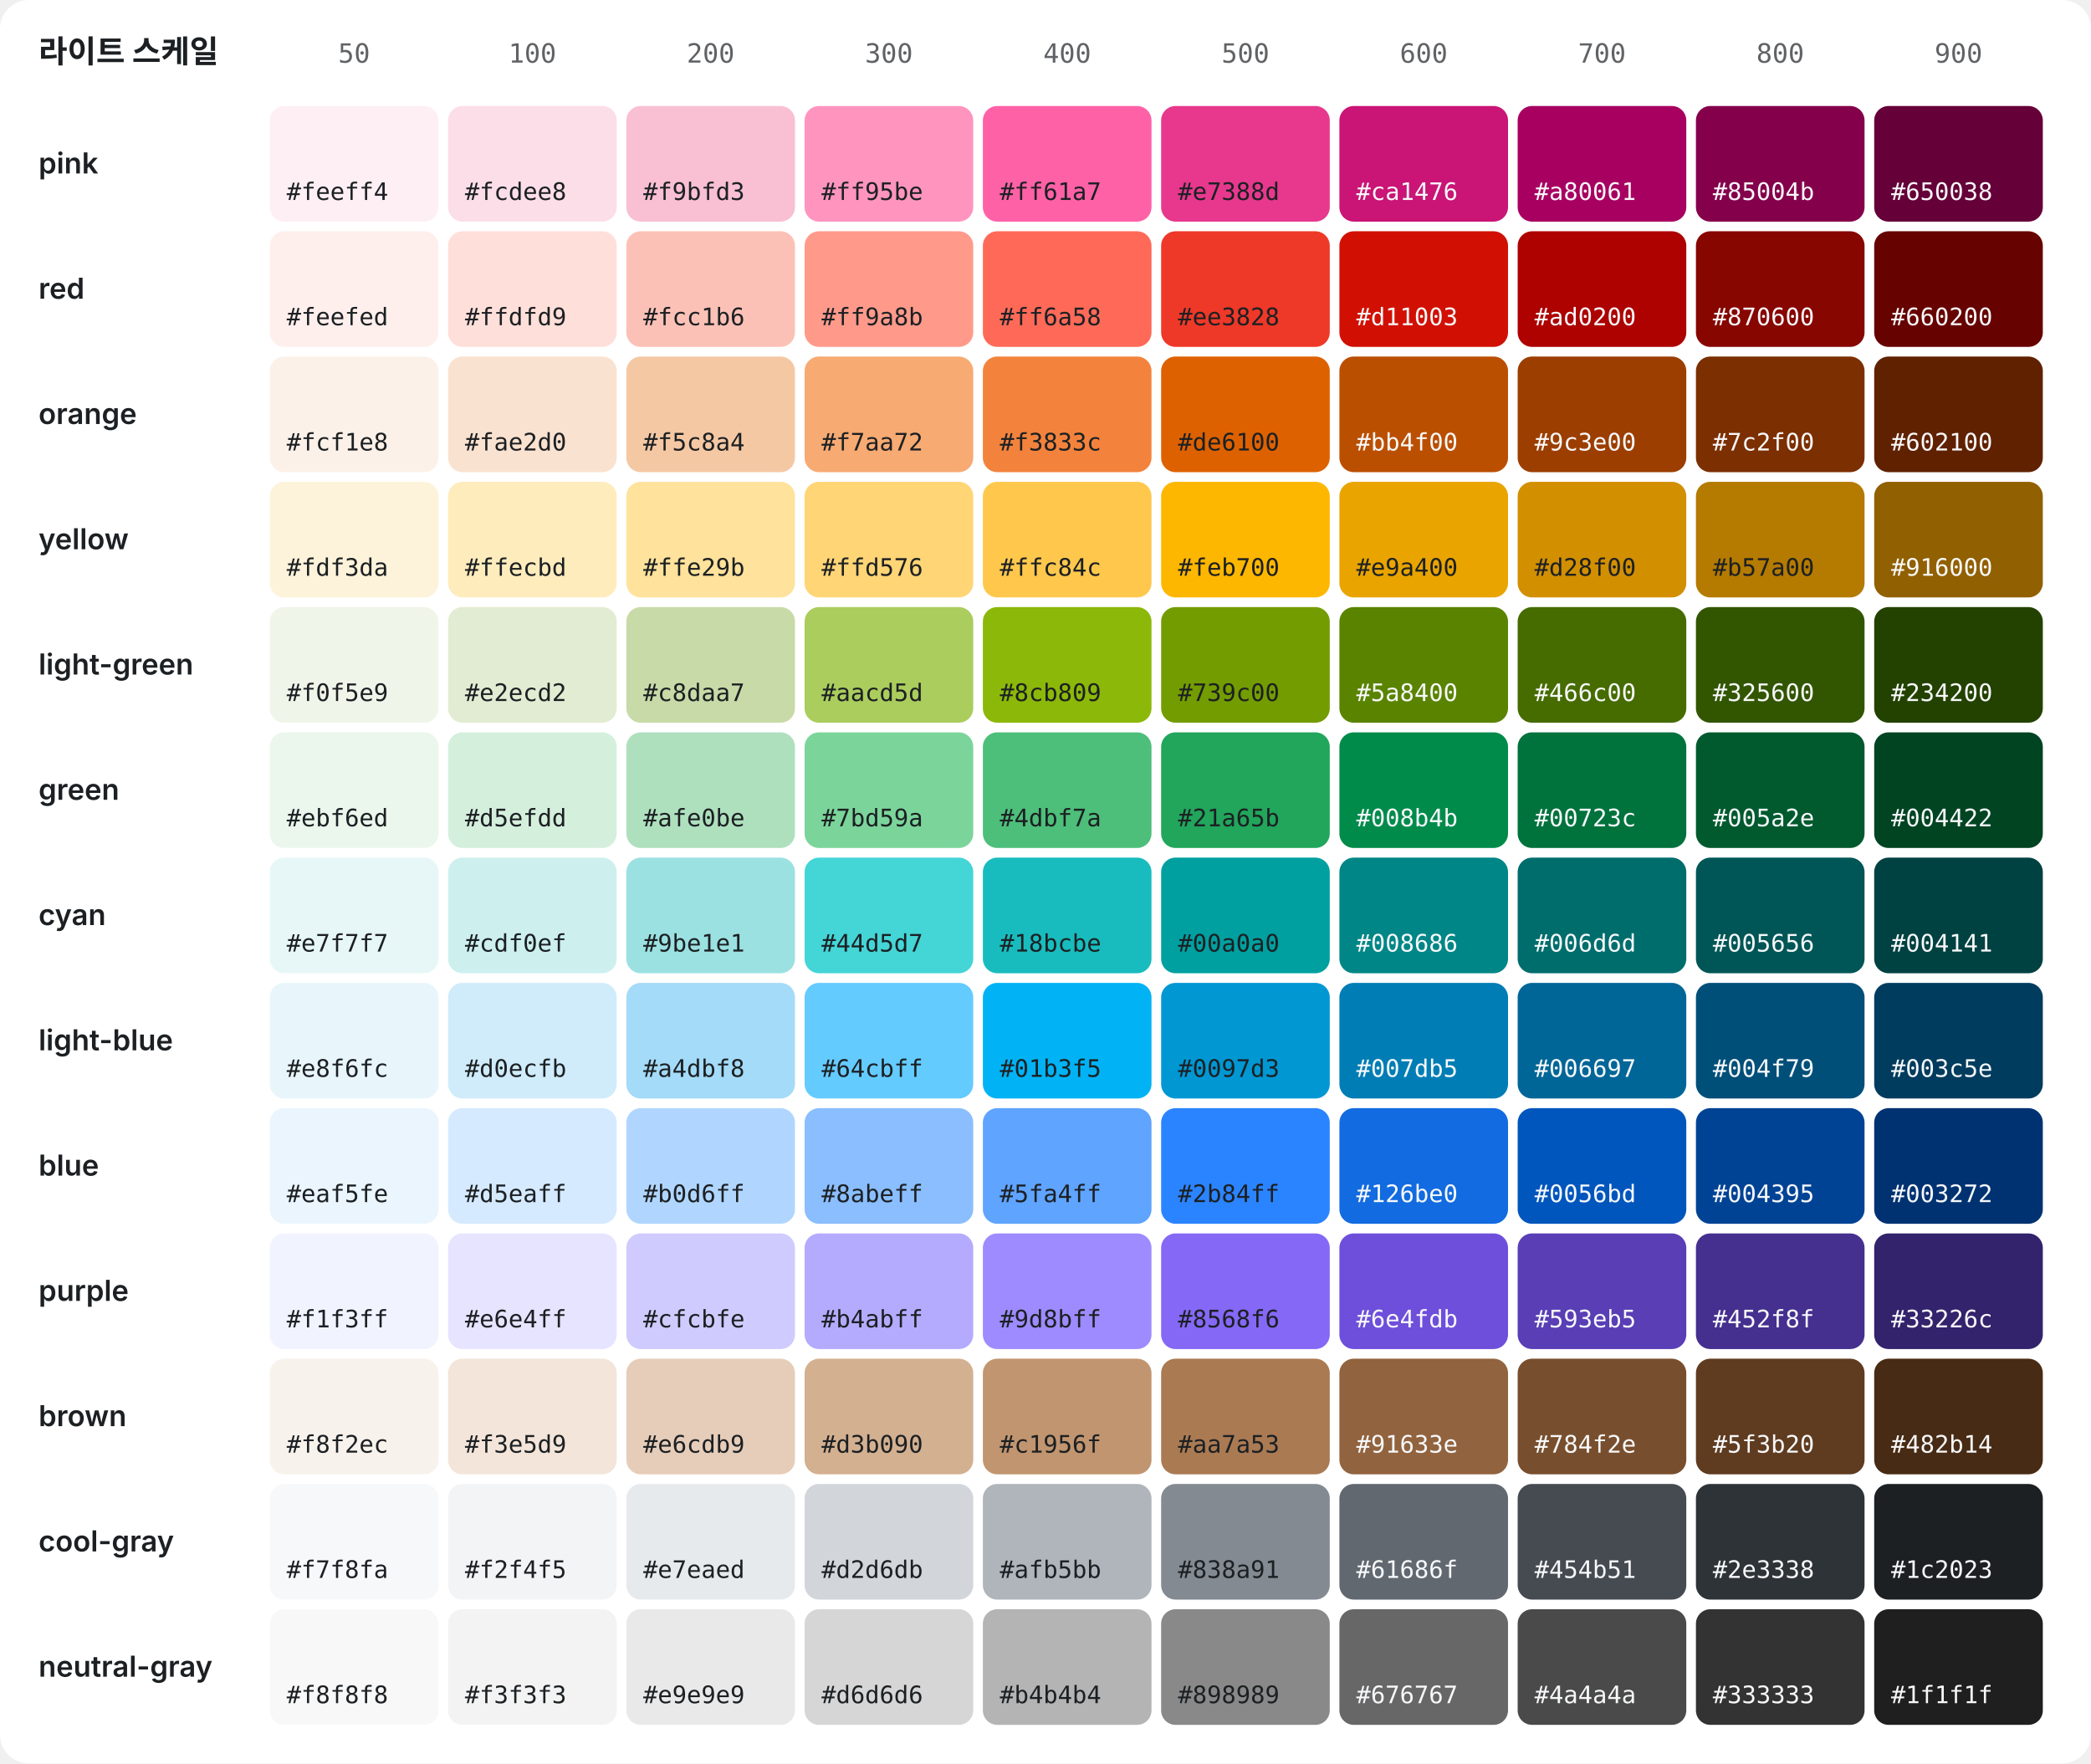
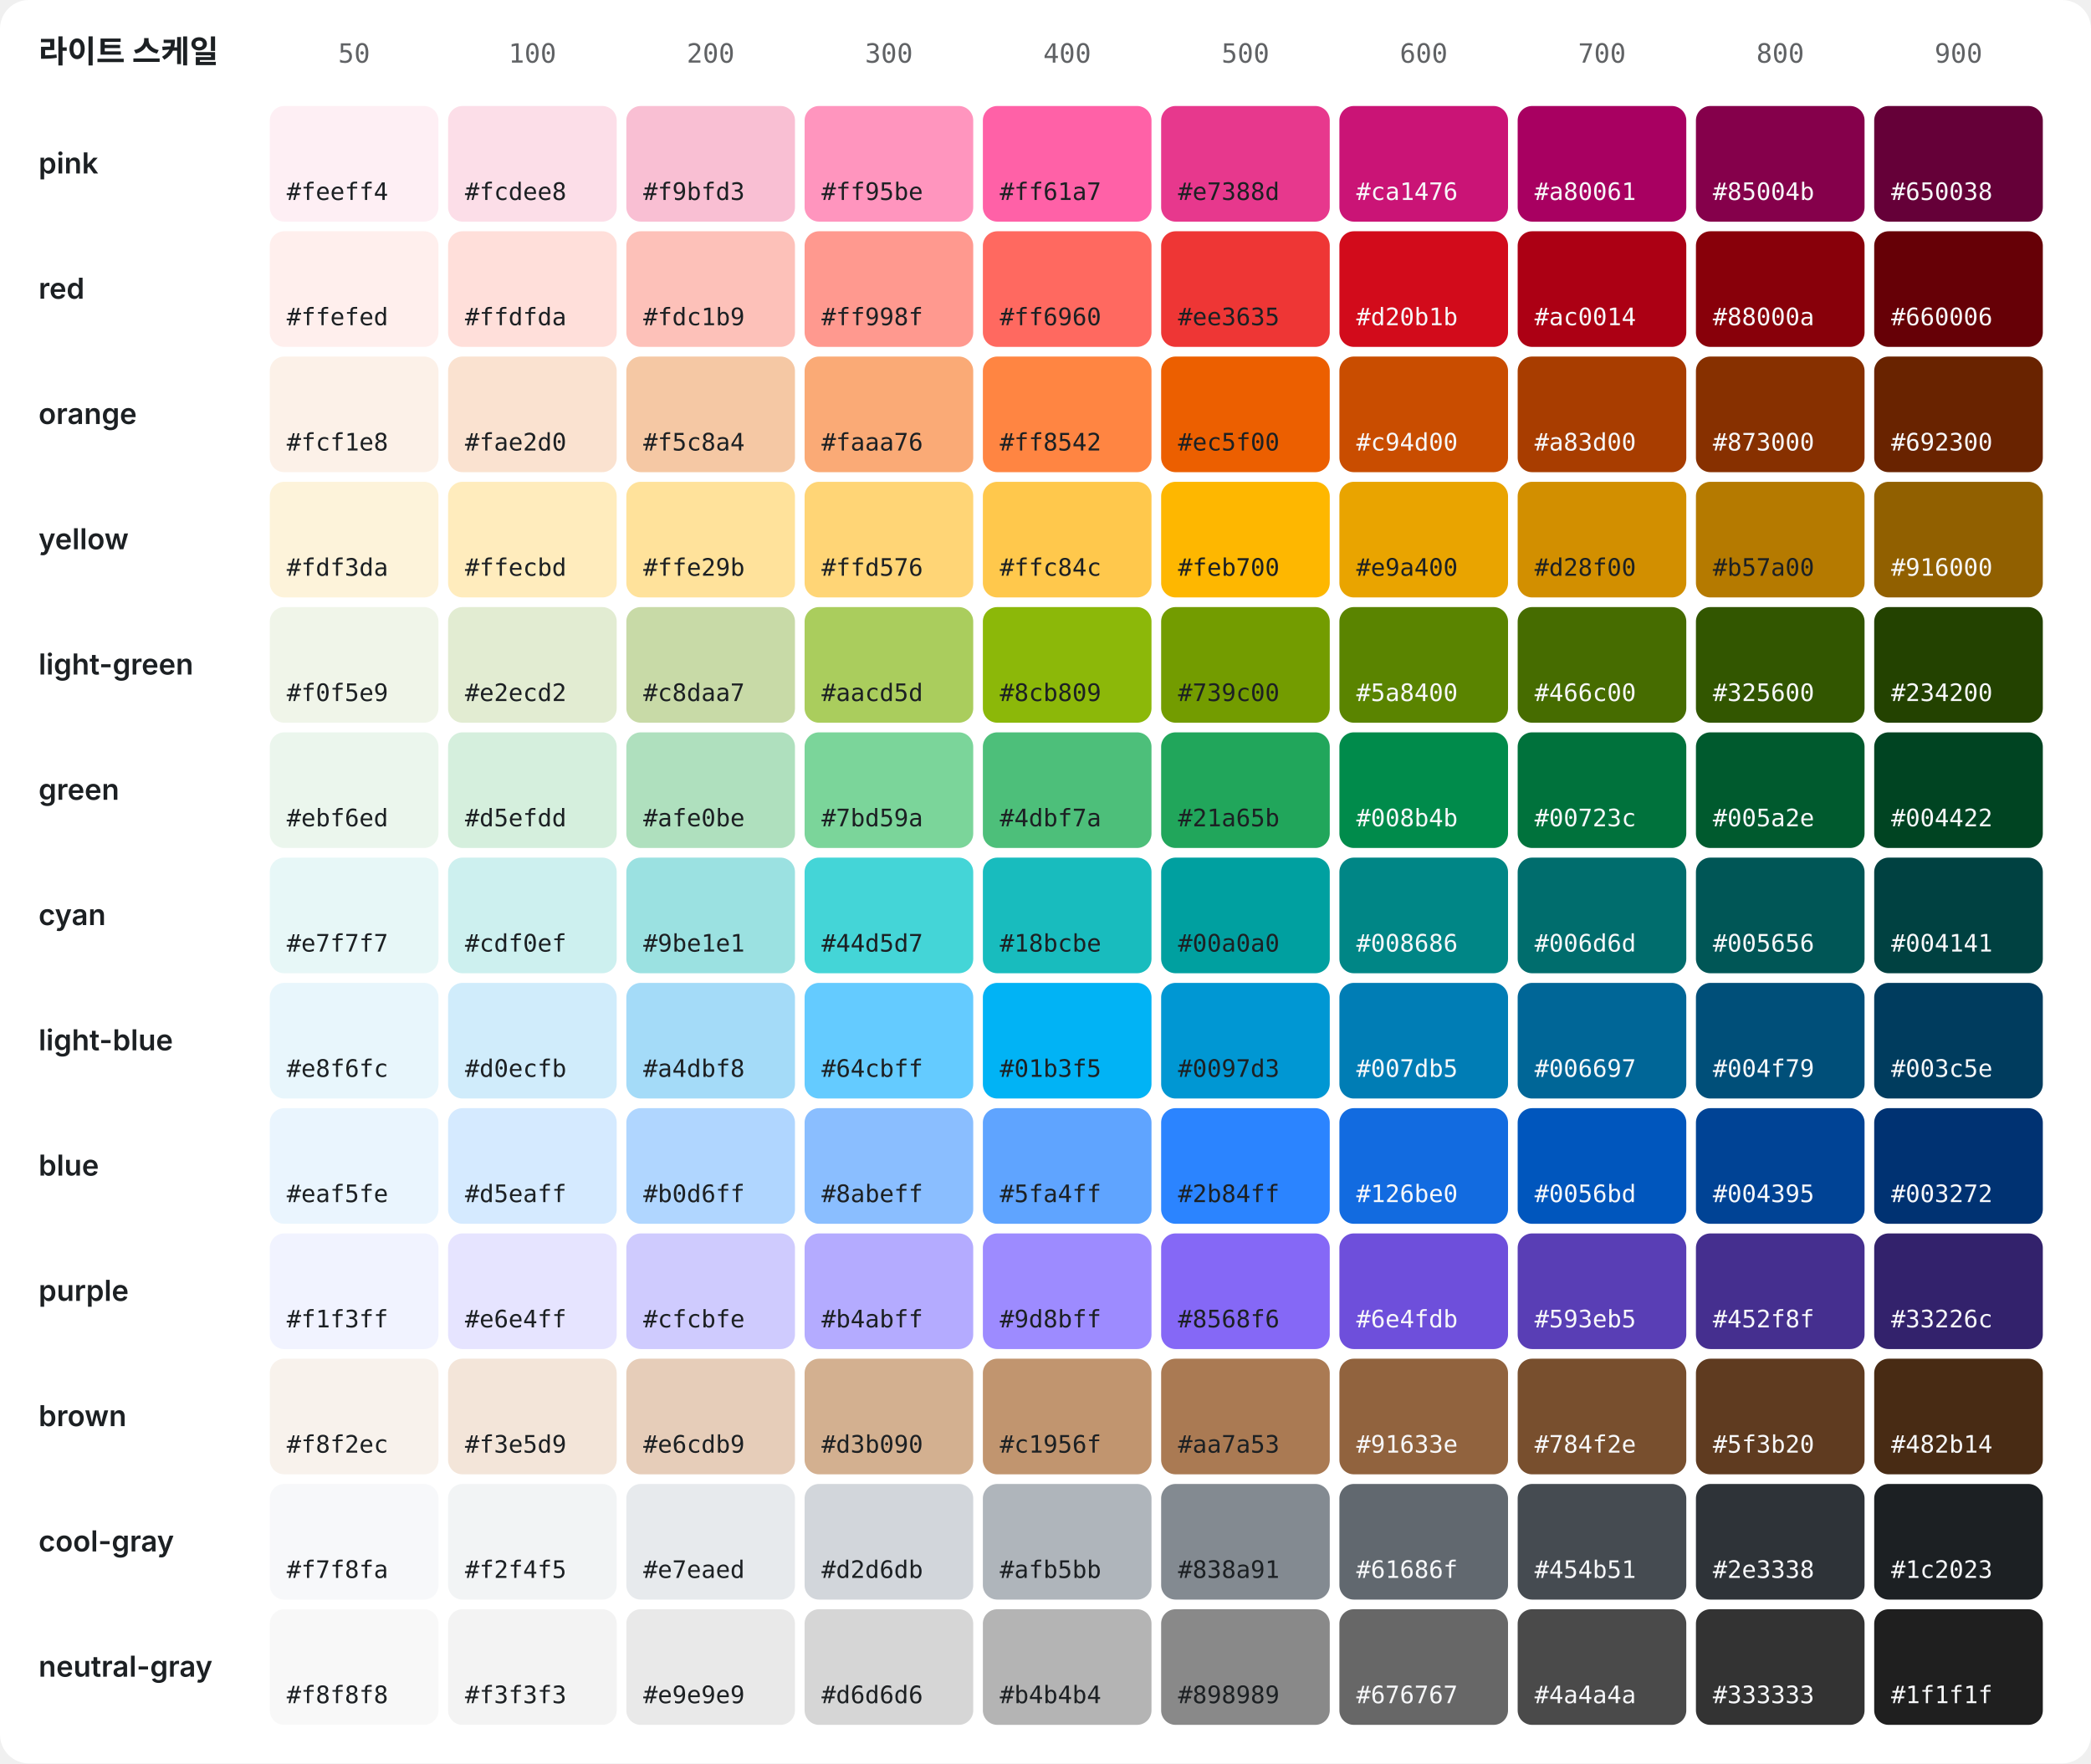
<svg xmlns="http://www.w3.org/2000/svg" width="868" height="732" viewBox="0 0 868 732">
  <rect width="868" height="732" rx="12" fill="#ffffff" />
  <text x="16" y="26" font-family="ui-sans-serif, system-ui, -apple-system, 'Apple SD Gothic Neo', sans-serif" font-size="13" font-weight="700" fill="#1c2023">라이트 스케일</text>
  <text x="147" y="26" text-anchor="middle" font-family="ui-monospace, SFMono-Regular, Menlo, monospace" font-size="11" fill="#1c2023" opacity="0.7">50</text>
  <text x="221" y="26" text-anchor="middle" font-family="ui-monospace, SFMono-Regular, Menlo, monospace" font-size="11" fill="#1c2023" opacity="0.7">100</text>
  <text x="295" y="26" text-anchor="middle" font-family="ui-monospace, SFMono-Regular, Menlo, monospace" font-size="11" fill="#1c2023" opacity="0.7">200</text>
  <text x="369" y="26" text-anchor="middle" font-family="ui-monospace, SFMono-Regular, Menlo, monospace" font-size="11" fill="#1c2023" opacity="0.7">300</text>
  <text x="443" y="26" text-anchor="middle" font-family="ui-monospace, SFMono-Regular, Menlo, monospace" font-size="11" fill="#1c2023" opacity="0.7">400</text>
  <text x="517" y="26" text-anchor="middle" font-family="ui-monospace, SFMono-Regular, Menlo, monospace" font-size="11" fill="#1c2023" opacity="0.7">500</text>
  <text x="591" y="26" text-anchor="middle" font-family="ui-monospace, SFMono-Regular, Menlo, monospace" font-size="11" fill="#1c2023" opacity="0.7">600</text>
  <text x="665" y="26" text-anchor="middle" font-family="ui-monospace, SFMono-Regular, Menlo, monospace" font-size="11" fill="#1c2023" opacity="0.7">700</text>
  <text x="739" y="26" text-anchor="middle" font-family="ui-monospace, SFMono-Regular, Menlo, monospace" font-size="11" fill="#1c2023" opacity="0.7">800</text>
  <text x="813" y="26" text-anchor="middle" font-family="ui-monospace, SFMono-Regular, Menlo, monospace" font-size="11" fill="#1c2023" opacity="0.7">900</text>
  <text x="16" y="72" font-family="ui-sans-serif, system-ui, -apple-system, 'Apple SD Gothic Neo', sans-serif" font-size="12" font-weight="600" fill="#1c2023">pink</text>
  <rect x="112" y="44" width="70" height="48" rx="6" fill="#feeff4" />
  <text x="119" y="83" font-family="ui-monospace, SFMono-Regular, Menlo, monospace" font-size="10" fill="#1c2023">#feeff4</text>
  <rect x="186" y="44" width="70" height="48" rx="6" fill="#fcdee8" />
  <text x="193" y="83" font-family="ui-monospace, SFMono-Regular, Menlo, monospace" font-size="10" fill="#1c2023">#fcdee8</text>
  <rect x="260" y="44" width="70" height="48" rx="6" fill="#f9bfd3" />
  <text x="267" y="83" font-family="ui-monospace, SFMono-Regular, Menlo, monospace" font-size="10" fill="#1c2023">#f9bfd3</text>
  <rect x="334" y="44" width="70" height="48" rx="6" fill="#ff95be" />
  <text x="341" y="83" font-family="ui-monospace, SFMono-Regular, Menlo, monospace" font-size="10" fill="#1c2023">#ff95be</text>
  <rect x="408" y="44" width="70" height="48" rx="6" fill="#ff61a7" />
  <text x="415" y="83" font-family="ui-monospace, SFMono-Regular, Menlo, monospace" font-size="10" fill="#1c2023">#ff61a7</text>
  <rect x="482" y="44" width="70" height="48" rx="6" fill="#e7388d" />
  <text x="489" y="83" font-family="ui-monospace, SFMono-Regular, Menlo, monospace" font-size="10" fill="#1c2023">#e7388d</text>
  <rect x="556" y="44" width="70" height="48" rx="6" fill="#ca1476" />
  <text x="563" y="83" font-family="ui-monospace, SFMono-Regular, Menlo, monospace" font-size="10" fill="#f7f8fa">#ca1476</text>
  <rect x="630" y="44" width="70" height="48" rx="6" fill="#a80061" />
  <text x="637" y="83" font-family="ui-monospace, SFMono-Regular, Menlo, monospace" font-size="10" fill="#f7f8fa">#a80061</text>
  <rect x="704" y="44" width="70" height="48" rx="6" fill="#85004b" />
  <text x="711" y="83" font-family="ui-monospace, SFMono-Regular, Menlo, monospace" font-size="10" fill="#f7f8fa">#85004b</text>
  <rect x="778" y="44" width="70" height="48" rx="6" fill="#650038" />
  <text x="785" y="83" font-family="ui-monospace, SFMono-Regular, Menlo, monospace" font-size="10" fill="#f7f8fa">#650038</text>
  <text x="16" y="124" font-family="ui-sans-serif, system-ui, -apple-system, 'Apple SD Gothic Neo', sans-serif" font-size="12" font-weight="600" fill="#1c2023">red</text>
-   <rect x="112" y="96" width="70" height="48" rx="6" fill="#feefed" />
-   <text x="119" y="135" font-family="ui-monospace, SFMono-Regular, Menlo, monospace" font-size="10" fill="#1c2023">#feefed</text>
-   <rect x="186" y="96" width="70" height="48" rx="6" fill="#ffdfd9" />
-   <text x="193" y="135" font-family="ui-monospace, SFMono-Regular, Menlo, monospace" font-size="10" fill="#1c2023">#ffdfd9</text>
-   <rect x="260" y="96" width="70" height="48" rx="6" fill="#fcc1b6" />
-   <text x="267" y="135" font-family="ui-monospace, SFMono-Regular, Menlo, monospace" font-size="10" fill="#1c2023">#fcc1b6</text>
-   <rect x="334" y="96" width="70" height="48" rx="6" fill="#ff9a8b" />
-   <text x="341" y="135" font-family="ui-monospace, SFMono-Regular, Menlo, monospace" font-size="10" fill="#1c2023">#ff9a8b</text>
-   <rect x="408" y="96" width="70" height="48" rx="6" fill="#ff6a58" />
-   <text x="415" y="135" font-family="ui-monospace, SFMono-Regular, Menlo, monospace" font-size="10" fill="#1c2023">#ff6a58</text>
-   <rect x="482" y="96" width="70" height="48" rx="6" fill="#ee3828" />
-   <text x="489" y="135" font-family="ui-monospace, SFMono-Regular, Menlo, monospace" font-size="10" fill="#1c2023">#ee3828</text>
-   <rect x="556" y="96" width="70" height="48" rx="6" fill="#d11003" />
-   <text x="563" y="135" font-family="ui-monospace, SFMono-Regular, Menlo, monospace" font-size="10" fill="#f7f8fa">#d11003</text>
-   <rect x="630" y="96" width="70" height="48" rx="6" fill="#ad0200" />
-   <text x="637" y="135" font-family="ui-monospace, SFMono-Regular, Menlo, monospace" font-size="10" fill="#f7f8fa">#ad0200</text>
-   <rect x="704" y="96" width="70" height="48" rx="6" fill="#870600" />
-   <text x="711" y="135" font-family="ui-monospace, SFMono-Regular, Menlo, monospace" font-size="10" fill="#f7f8fa">#870600</text>
-   <rect x="778" y="96" width="70" height="48" rx="6" fill="#660200" />
-   <text x="785" y="135" font-family="ui-monospace, SFMono-Regular, Menlo, monospace" font-size="10" fill="#f7f8fa">#660200</text>
+   <rect x="112" y="96" width="70" height="48" rx="6" fill="#ffefed" />
+   <text x="119" y="135" font-family="ui-monospace, SFMono-Regular, Menlo, monospace" font-size="10" fill="#1c2023">#ffefed</text>
+   <rect x="186" y="96" width="70" height="48" rx="6" fill="#ffdfda" />
+   <text x="193" y="135" font-family="ui-monospace, SFMono-Regular, Menlo, monospace" font-size="10" fill="#1c2023">#ffdfda</text>
+   <rect x="260" y="96" width="70" height="48" rx="6" fill="#fdc1b9" />
+   <text x="267" y="135" font-family="ui-monospace, SFMono-Regular, Menlo, monospace" font-size="10" fill="#1c2023">#fdc1b9</text>
+   <rect x="334" y="96" width="70" height="48" rx="6" fill="#ff998f" />
+   <text x="341" y="135" font-family="ui-monospace, SFMono-Regular, Menlo, monospace" font-size="10" fill="#1c2023">#ff998f</text>
+   <rect x="408" y="96" width="70" height="48" rx="6" fill="#ff6960" />
+   <text x="415" y="135" font-family="ui-monospace, SFMono-Regular, Menlo, monospace" font-size="10" fill="#1c2023">#ff6960</text>
+   <rect x="482" y="96" width="70" height="48" rx="6" fill="#ee3635" />
+   <text x="489" y="135" font-family="ui-monospace, SFMono-Regular, Menlo, monospace" font-size="10" fill="#1c2023">#ee3635</text>
+   <rect x="556" y="96" width="70" height="48" rx="6" fill="#d20b1b" />
+   <text x="563" y="135" font-family="ui-monospace, SFMono-Regular, Menlo, monospace" font-size="10" fill="#f7f8fa">#d20b1b</text>
+   <rect x="630" y="96" width="70" height="48" rx="6" fill="#ac0014" />
+   <text x="637" y="135" font-family="ui-monospace, SFMono-Regular, Menlo, monospace" font-size="10" fill="#f7f8fa">#ac0014</text>
+   <rect x="704" y="96" width="70" height="48" rx="6" fill="#88000a" />
+   <text x="711" y="135" font-family="ui-monospace, SFMono-Regular, Menlo, monospace" font-size="10" fill="#f7f8fa">#88000a</text>
+   <rect x="778" y="96" width="70" height="48" rx="6" fill="#660006" />
+   <text x="785" y="135" font-family="ui-monospace, SFMono-Regular, Menlo, monospace" font-size="10" fill="#f7f8fa">#660006</text>
  <text x="16" y="176" font-family="ui-sans-serif, system-ui, -apple-system, 'Apple SD Gothic Neo', sans-serif" font-size="12" font-weight="600" fill="#1c2023">orange</text>
  <rect x="112" y="148" width="70" height="48" rx="6" fill="#fcf1e8" />
  <text x="119" y="187" font-family="ui-monospace, SFMono-Regular, Menlo, monospace" font-size="10" fill="#1c2023">#fcf1e8</text>
  <rect x="186" y="148" width="70" height="48" rx="6" fill="#fae2d0" />
  <text x="193" y="187" font-family="ui-monospace, SFMono-Regular, Menlo, monospace" font-size="10" fill="#1c2023">#fae2d0</text>
  <rect x="260" y="148" width="70" height="48" rx="6" fill="#f5c8a4" />
  <text x="267" y="187" font-family="ui-monospace, SFMono-Regular, Menlo, monospace" font-size="10" fill="#1c2023">#f5c8a4</text>
-   <rect x="334" y="148" width="70" height="48" rx="6" fill="#f7aa72" />
-   <text x="341" y="187" font-family="ui-monospace, SFMono-Regular, Menlo, monospace" font-size="10" fill="#1c2023">#f7aa72</text>
-   <rect x="408" y="148" width="70" height="48" rx="6" fill="#f3833c" />
-   <text x="415" y="187" font-family="ui-monospace, SFMono-Regular, Menlo, monospace" font-size="10" fill="#1c2023">#f3833c</text>
-   <rect x="482" y="148" width="70" height="48" rx="6" fill="#de6100" />
-   <text x="489" y="187" font-family="ui-monospace, SFMono-Regular, Menlo, monospace" font-size="10" fill="#1c2023">#de6100</text>
-   <rect x="556" y="148" width="70" height="48" rx="6" fill="#bb4f00" />
-   <text x="563" y="187" font-family="ui-monospace, SFMono-Regular, Menlo, monospace" font-size="10" fill="#f7f8fa">#bb4f00</text>
-   <rect x="630" y="148" width="70" height="48" rx="6" fill="#9c3e00" />
-   <text x="637" y="187" font-family="ui-monospace, SFMono-Regular, Menlo, monospace" font-size="10" fill="#f7f8fa">#9c3e00</text>
-   <rect x="704" y="148" width="70" height="48" rx="6" fill="#7c2f00" />
-   <text x="711" y="187" font-family="ui-monospace, SFMono-Regular, Menlo, monospace" font-size="10" fill="#f7f8fa">#7c2f00</text>
-   <rect x="778" y="148" width="70" height="48" rx="6" fill="#602100" />
-   <text x="785" y="187" font-family="ui-monospace, SFMono-Regular, Menlo, monospace" font-size="10" fill="#f7f8fa">#602100</text>
+   <rect x="334" y="148" width="70" height="48" rx="6" fill="#faaa76" />
+   <text x="341" y="187" font-family="ui-monospace, SFMono-Regular, Menlo, monospace" font-size="10" fill="#1c2023">#faaa76</text>
+   <rect x="408" y="148" width="70" height="48" rx="6" fill="#ff8542" />
+   <text x="415" y="187" font-family="ui-monospace, SFMono-Regular, Menlo, monospace" font-size="10" fill="#1c2023">#ff8542</text>
+   <rect x="482" y="148" width="70" height="48" rx="6" fill="#ec5f00" />
+   <text x="489" y="187" font-family="ui-monospace, SFMono-Regular, Menlo, monospace" font-size="10" fill="#1c2023">#ec5f00</text>
+   <rect x="556" y="148" width="70" height="48" rx="6" fill="#c94d00" />
+   <text x="563" y="187" font-family="ui-monospace, SFMono-Regular, Menlo, monospace" font-size="10" fill="#f7f8fa">#c94d00</text>
+   <rect x="630" y="148" width="70" height="48" rx="6" fill="#a83d00" />
+   <text x="637" y="187" font-family="ui-monospace, SFMono-Regular, Menlo, monospace" font-size="10" fill="#f7f8fa">#a83d00</text>
+   <rect x="704" y="148" width="70" height="48" rx="6" fill="#873000" />
+   <text x="711" y="187" font-family="ui-monospace, SFMono-Regular, Menlo, monospace" font-size="10" fill="#f7f8fa">#873000</text>
+   <rect x="778" y="148" width="70" height="48" rx="6" fill="#692300" />
+   <text x="785" y="187" font-family="ui-monospace, SFMono-Regular, Menlo, monospace" font-size="10" fill="#f7f8fa">#692300</text>
  <text x="16" y="228" font-family="ui-sans-serif, system-ui, -apple-system, 'Apple SD Gothic Neo', sans-serif" font-size="12" font-weight="600" fill="#1c2023">yellow</text>
  <rect x="112" y="200" width="70" height="48" rx="6" fill="#fdf3da" />
  <text x="119" y="239" font-family="ui-monospace, SFMono-Regular, Menlo, monospace" font-size="10" fill="#1c2023">#fdf3da</text>
  <rect x="186" y="200" width="70" height="48" rx="6" fill="#ffecbd" />
  <text x="193" y="239" font-family="ui-monospace, SFMono-Regular, Menlo, monospace" font-size="10" fill="#1c2023">#ffecbd</text>
  <rect x="260" y="200" width="70" height="48" rx="6" fill="#ffe29b" />
  <text x="267" y="239" font-family="ui-monospace, SFMono-Regular, Menlo, monospace" font-size="10" fill="#1c2023">#ffe29b</text>
  <rect x="334" y="200" width="70" height="48" rx="6" fill="#ffd576" />
  <text x="341" y="239" font-family="ui-monospace, SFMono-Regular, Menlo, monospace" font-size="10" fill="#1c2023">#ffd576</text>
  <rect x="408" y="200" width="70" height="48" rx="6" fill="#ffc84c" />
  <text x="415" y="239" font-family="ui-monospace, SFMono-Regular, Menlo, monospace" font-size="10" fill="#1c2023">#ffc84c</text>
  <rect x="482" y="200" width="70" height="48" rx="6" fill="#feb700" />
  <text x="489" y="239" font-family="ui-monospace, SFMono-Regular, Menlo, monospace" font-size="10" fill="#1c2023">#feb700</text>
  <rect x="556" y="200" width="70" height="48" rx="6" fill="#e9a400" />
  <text x="563" y="239" font-family="ui-monospace, SFMono-Regular, Menlo, monospace" font-size="10" fill="#1c2023">#e9a400</text>
  <rect x="630" y="200" width="70" height="48" rx="6" fill="#d28f00" />
  <text x="637" y="239" font-family="ui-monospace, SFMono-Regular, Menlo, monospace" font-size="10" fill="#1c2023">#d28f00</text>
  <rect x="704" y="200" width="70" height="48" rx="6" fill="#b57a00" />
  <text x="711" y="239" font-family="ui-monospace, SFMono-Regular, Menlo, monospace" font-size="10" fill="#1c2023">#b57a00</text>
  <rect x="778" y="200" width="70" height="48" rx="6" fill="#916000" />
  <text x="785" y="239" font-family="ui-monospace, SFMono-Regular, Menlo, monospace" font-size="10" fill="#f7f8fa">#916000</text>
  <text x="16" y="280" font-family="ui-sans-serif, system-ui, -apple-system, 'Apple SD Gothic Neo', sans-serif" font-size="12" font-weight="600" fill="#1c2023">light-green</text>
  <rect x="112" y="252" width="70" height="48" rx="6" fill="#f0f5e9" />
  <text x="119" y="291" font-family="ui-monospace, SFMono-Regular, Menlo, monospace" font-size="10" fill="#1c2023">#f0f5e9</text>
  <rect x="186" y="252" width="70" height="48" rx="6" fill="#e2ecd2" />
  <text x="193" y="291" font-family="ui-monospace, SFMono-Regular, Menlo, monospace" font-size="10" fill="#1c2023">#e2ecd2</text>
  <rect x="260" y="252" width="70" height="48" rx="6" fill="#c8daa7" />
  <text x="267" y="291" font-family="ui-monospace, SFMono-Regular, Menlo, monospace" font-size="10" fill="#1c2023">#c8daa7</text>
  <rect x="334" y="252" width="70" height="48" rx="6" fill="#aacd5d" />
  <text x="341" y="291" font-family="ui-monospace, SFMono-Regular, Menlo, monospace" font-size="10" fill="#1c2023">#aacd5d</text>
  <rect x="408" y="252" width="70" height="48" rx="6" fill="#8cb809" />
  <text x="415" y="291" font-family="ui-monospace, SFMono-Regular, Menlo, monospace" font-size="10" fill="#1c2023">#8cb809</text>
  <rect x="482" y="252" width="70" height="48" rx="6" fill="#739c00" />
  <text x="489" y="291" font-family="ui-monospace, SFMono-Regular, Menlo, monospace" font-size="10" fill="#1c2023">#739c00</text>
  <rect x="556" y="252" width="70" height="48" rx="6" fill="#5a8400" />
  <text x="563" y="291" font-family="ui-monospace, SFMono-Regular, Menlo, monospace" font-size="10" fill="#f7f8fa">#5a8400</text>
  <rect x="630" y="252" width="70" height="48" rx="6" fill="#466c00" />
  <text x="637" y="291" font-family="ui-monospace, SFMono-Regular, Menlo, monospace" font-size="10" fill="#f7f8fa">#466c00</text>
  <rect x="704" y="252" width="70" height="48" rx="6" fill="#325600" />
  <text x="711" y="291" font-family="ui-monospace, SFMono-Regular, Menlo, monospace" font-size="10" fill="#f7f8fa">#325600</text>
  <rect x="778" y="252" width="70" height="48" rx="6" fill="#234200" />
  <text x="785" y="291" font-family="ui-monospace, SFMono-Regular, Menlo, monospace" font-size="10" fill="#f7f8fa">#234200</text>
  <text x="16" y="332" font-family="ui-sans-serif, system-ui, -apple-system, 'Apple SD Gothic Neo', sans-serif" font-size="12" font-weight="600" fill="#1c2023">green</text>
  <rect x="112" y="304" width="70" height="48" rx="6" fill="#ebf6ed" />
  <text x="119" y="343" font-family="ui-monospace, SFMono-Regular, Menlo, monospace" font-size="10" fill="#1c2023">#ebf6ed</text>
  <rect x="186" y="304" width="70" height="48" rx="6" fill="#d5efdd" />
  <text x="193" y="343" font-family="ui-monospace, SFMono-Regular, Menlo, monospace" font-size="10" fill="#1c2023">#d5efdd</text>
  <rect x="260" y="304" width="70" height="48" rx="6" fill="#afe0be" />
  <text x="267" y="343" font-family="ui-monospace, SFMono-Regular, Menlo, monospace" font-size="10" fill="#1c2023">#afe0be</text>
  <rect x="334" y="304" width="70" height="48" rx="6" fill="#7bd59a" />
  <text x="341" y="343" font-family="ui-monospace, SFMono-Regular, Menlo, monospace" font-size="10" fill="#1c2023">#7bd59a</text>
  <rect x="408" y="304" width="70" height="48" rx="6" fill="#4dbf7a" />
  <text x="415" y="343" font-family="ui-monospace, SFMono-Regular, Menlo, monospace" font-size="10" fill="#1c2023">#4dbf7a</text>
  <rect x="482" y="304" width="70" height="48" rx="6" fill="#21a65b" />
  <text x="489" y="343" font-family="ui-monospace, SFMono-Regular, Menlo, monospace" font-size="10" fill="#1c2023">#21a65b</text>
  <rect x="556" y="304" width="70" height="48" rx="6" fill="#008b4b" />
  <text x="563" y="343" font-family="ui-monospace, SFMono-Regular, Menlo, monospace" font-size="10" fill="#f7f8fa">#008b4b</text>
  <rect x="630" y="304" width="70" height="48" rx="6" fill="#00723c" />
  <text x="637" y="343" font-family="ui-monospace, SFMono-Regular, Menlo, monospace" font-size="10" fill="#f7f8fa">#00723c</text>
  <rect x="704" y="304" width="70" height="48" rx="6" fill="#005a2e" />
  <text x="711" y="343" font-family="ui-monospace, SFMono-Regular, Menlo, monospace" font-size="10" fill="#f7f8fa">#005a2e</text>
  <rect x="778" y="304" width="70" height="48" rx="6" fill="#004422" />
  <text x="785" y="343" font-family="ui-monospace, SFMono-Regular, Menlo, monospace" font-size="10" fill="#f7f8fa">#004422</text>
  <text x="16" y="384" font-family="ui-sans-serif, system-ui, -apple-system, 'Apple SD Gothic Neo', sans-serif" font-size="12" font-weight="600" fill="#1c2023">cyan</text>
  <rect x="112" y="356" width="70" height="48" rx="6" fill="#e7f7f7" />
  <text x="119" y="395" font-family="ui-monospace, SFMono-Regular, Menlo, monospace" font-size="10" fill="#1c2023">#e7f7f7</text>
  <rect x="186" y="356" width="70" height="48" rx="6" fill="#cdf0ef" />
  <text x="193" y="395" font-family="ui-monospace, SFMono-Regular, Menlo, monospace" font-size="10" fill="#1c2023">#cdf0ef</text>
  <rect x="260" y="356" width="70" height="48" rx="6" fill="#9be1e1" />
  <text x="267" y="395" font-family="ui-monospace, SFMono-Regular, Menlo, monospace" font-size="10" fill="#1c2023">#9be1e1</text>
  <rect x="334" y="356" width="70" height="48" rx="6" fill="#44d5d7" />
  <text x="341" y="395" font-family="ui-monospace, SFMono-Regular, Menlo, monospace" font-size="10" fill="#1c2023">#44d5d7</text>
  <rect x="408" y="356" width="70" height="48" rx="6" fill="#18bcbe" />
  <text x="415" y="395" font-family="ui-monospace, SFMono-Regular, Menlo, monospace" font-size="10" fill="#1c2023">#18bcbe</text>
  <rect x="482" y="356" width="70" height="48" rx="6" fill="#00a0a0" />
  <text x="489" y="395" font-family="ui-monospace, SFMono-Regular, Menlo, monospace" font-size="10" fill="#1c2023">#00a0a0</text>
  <rect x="556" y="356" width="70" height="48" rx="6" fill="#008686" />
  <text x="563" y="395" font-family="ui-monospace, SFMono-Regular, Menlo, monospace" font-size="10" fill="#f7f8fa">#008686</text>
  <rect x="630" y="356" width="70" height="48" rx="6" fill="#006d6d" />
  <text x="637" y="395" font-family="ui-monospace, SFMono-Regular, Menlo, monospace" font-size="10" fill="#f7f8fa">#006d6d</text>
  <rect x="704" y="356" width="70" height="48" rx="6" fill="#005656" />
  <text x="711" y="395" font-family="ui-monospace, SFMono-Regular, Menlo, monospace" font-size="10" fill="#f7f8fa">#005656</text>
  <rect x="778" y="356" width="70" height="48" rx="6" fill="#004141" />
  <text x="785" y="395" font-family="ui-monospace, SFMono-Regular, Menlo, monospace" font-size="10" fill="#f7f8fa">#004141</text>
  <text x="16" y="436" font-family="ui-sans-serif, system-ui, -apple-system, 'Apple SD Gothic Neo', sans-serif" font-size="12" font-weight="600" fill="#1c2023">light-blue</text>
  <rect x="112" y="408" width="70" height="48" rx="6" fill="#e8f6fc" />
  <text x="119" y="447" font-family="ui-monospace, SFMono-Regular, Menlo, monospace" font-size="10" fill="#1c2023">#e8f6fc</text>
  <rect x="186" y="408" width="70" height="48" rx="6" fill="#d0ecfb" />
  <text x="193" y="447" font-family="ui-monospace, SFMono-Regular, Menlo, monospace" font-size="10" fill="#1c2023">#d0ecfb</text>
  <rect x="260" y="408" width="70" height="48" rx="6" fill="#a4dbf8" />
  <text x="267" y="447" font-family="ui-monospace, SFMono-Regular, Menlo, monospace" font-size="10" fill="#1c2023">#a4dbf8</text>
  <rect x="334" y="408" width="70" height="48" rx="6" fill="#64cbff" />
  <text x="341" y="447" font-family="ui-monospace, SFMono-Regular, Menlo, monospace" font-size="10" fill="#1c2023">#64cbff</text>
  <rect x="408" y="408" width="70" height="48" rx="6" fill="#01b3f5" />
  <text x="415" y="447" font-family="ui-monospace, SFMono-Regular, Menlo, monospace" font-size="10" fill="#1c2023">#01b3f5</text>
  <rect x="482" y="408" width="70" height="48" rx="6" fill="#0097d3" />
  <text x="489" y="447" font-family="ui-monospace, SFMono-Regular, Menlo, monospace" font-size="10" fill="#1c2023">#0097d3</text>
  <rect x="556" y="408" width="70" height="48" rx="6" fill="#007db5" />
  <text x="563" y="447" font-family="ui-monospace, SFMono-Regular, Menlo, monospace" font-size="10" fill="#f7f8fa">#007db5</text>
  <rect x="630" y="408" width="70" height="48" rx="6" fill="#006697" />
  <text x="637" y="447" font-family="ui-monospace, SFMono-Regular, Menlo, monospace" font-size="10" fill="#f7f8fa">#006697</text>
  <rect x="704" y="408" width="70" height="48" rx="6" fill="#004f79" />
  <text x="711" y="447" font-family="ui-monospace, SFMono-Regular, Menlo, monospace" font-size="10" fill="#f7f8fa">#004f79</text>
  <rect x="778" y="408" width="70" height="48" rx="6" fill="#003c5e" />
  <text x="785" y="447" font-family="ui-monospace, SFMono-Regular, Menlo, monospace" font-size="10" fill="#f7f8fa">#003c5e</text>
  <text x="16" y="488" font-family="ui-sans-serif, system-ui, -apple-system, 'Apple SD Gothic Neo', sans-serif" font-size="12" font-weight="600" fill="#1c2023">blue</text>
  <rect x="112" y="460" width="70" height="48" rx="6" fill="#eaf5fe" />
  <text x="119" y="499" font-family="ui-monospace, SFMono-Regular, Menlo, monospace" font-size="10" fill="#1c2023">#eaf5fe</text>
  <rect x="186" y="460" width="70" height="48" rx="6" fill="#d5eaff" />
  <text x="193" y="499" font-family="ui-monospace, SFMono-Regular, Menlo, monospace" font-size="10" fill="#1c2023">#d5eaff</text>
  <rect x="260" y="460" width="70" height="48" rx="6" fill="#b0d6ff" />
  <text x="267" y="499" font-family="ui-monospace, SFMono-Regular, Menlo, monospace" font-size="10" fill="#1c2023">#b0d6ff</text>
  <rect x="334" y="460" width="70" height="48" rx="6" fill="#8abeff" />
  <text x="341" y="499" font-family="ui-monospace, SFMono-Regular, Menlo, monospace" font-size="10" fill="#1c2023">#8abeff</text>
  <rect x="408" y="460" width="70" height="48" rx="6" fill="#5fa4ff" />
  <text x="415" y="499" font-family="ui-monospace, SFMono-Regular, Menlo, monospace" font-size="10" fill="#1c2023">#5fa4ff</text>
  <rect x="482" y="460" width="70" height="48" rx="6" fill="#2b84ff" />
  <text x="489" y="499" font-family="ui-monospace, SFMono-Regular, Menlo, monospace" font-size="10" fill="#1c2023">#2b84ff</text>
  <rect x="556" y="460" width="70" height="48" rx="6" fill="#126be0" />
  <text x="563" y="499" font-family="ui-monospace, SFMono-Regular, Menlo, monospace" font-size="10" fill="#f7f8fa">#126be0</text>
  <rect x="630" y="460" width="70" height="48" rx="6" fill="#0056bd" />
  <text x="637" y="499" font-family="ui-monospace, SFMono-Regular, Menlo, monospace" font-size="10" fill="#f7f8fa">#0056bd</text>
  <rect x="704" y="460" width="70" height="48" rx="6" fill="#004395" />
  <text x="711" y="499" font-family="ui-monospace, SFMono-Regular, Menlo, monospace" font-size="10" fill="#f7f8fa">#004395</text>
  <rect x="778" y="460" width="70" height="48" rx="6" fill="#003272" />
  <text x="785" y="499" font-family="ui-monospace, SFMono-Regular, Menlo, monospace" font-size="10" fill="#f7f8fa">#003272</text>
  <text x="16" y="540" font-family="ui-sans-serif, system-ui, -apple-system, 'Apple SD Gothic Neo', sans-serif" font-size="12" font-weight="600" fill="#1c2023">purple</text>
  <rect x="112" y="512" width="70" height="48" rx="6" fill="#f1f3ff" />
  <text x="119" y="551" font-family="ui-monospace, SFMono-Regular, Menlo, monospace" font-size="10" fill="#1c2023">#f1f3ff</text>
  <rect x="186" y="512" width="70" height="48" rx="6" fill="#e6e4ff" />
  <text x="193" y="551" font-family="ui-monospace, SFMono-Regular, Menlo, monospace" font-size="10" fill="#1c2023">#e6e4ff</text>
  <rect x="260" y="512" width="70" height="48" rx="6" fill="#cfcbfe" />
  <text x="267" y="551" font-family="ui-monospace, SFMono-Regular, Menlo, monospace" font-size="10" fill="#1c2023">#cfcbfe</text>
  <rect x="334" y="512" width="70" height="48" rx="6" fill="#b4abff" />
  <text x="341" y="551" font-family="ui-monospace, SFMono-Regular, Menlo, monospace" font-size="10" fill="#1c2023">#b4abff</text>
  <rect x="408" y="512" width="70" height="48" rx="6" fill="#9d8bff" />
  <text x="415" y="551" font-family="ui-monospace, SFMono-Regular, Menlo, monospace" font-size="10" fill="#1c2023">#9d8bff</text>
  <rect x="482" y="512" width="70" height="48" rx="6" fill="#8568f6" />
  <text x="489" y="551" font-family="ui-monospace, SFMono-Regular, Menlo, monospace" font-size="10" fill="#1c2023">#8568f6</text>
  <rect x="556" y="512" width="70" height="48" rx="6" fill="#6e4fdb" />
  <text x="563" y="551" font-family="ui-monospace, SFMono-Regular, Menlo, monospace" font-size="10" fill="#f7f8fa">#6e4fdb</text>
  <rect x="630" y="512" width="70" height="48" rx="6" fill="#593eb5" />
  <text x="637" y="551" font-family="ui-monospace, SFMono-Regular, Menlo, monospace" font-size="10" fill="#f7f8fa">#593eb5</text>
  <rect x="704" y="512" width="70" height="48" rx="6" fill="#452f8f" />
  <text x="711" y="551" font-family="ui-monospace, SFMono-Regular, Menlo, monospace" font-size="10" fill="#f7f8fa">#452f8f</text>
  <rect x="778" y="512" width="70" height="48" rx="6" fill="#33226c" />
  <text x="785" y="551" font-family="ui-monospace, SFMono-Regular, Menlo, monospace" font-size="10" fill="#f7f8fa">#33226c</text>
  <text x="16" y="592" font-family="ui-sans-serif, system-ui, -apple-system, 'Apple SD Gothic Neo', sans-serif" font-size="12" font-weight="600" fill="#1c2023">brown</text>
  <rect x="112" y="564" width="70" height="48" rx="6" fill="#f8f2ec" />
  <text x="119" y="603" font-family="ui-monospace, SFMono-Regular, Menlo, monospace" font-size="10" fill="#1c2023">#f8f2ec</text>
  <rect x="186" y="564" width="70" height="48" rx="6" fill="#f3e5d9" />
  <text x="193" y="603" font-family="ui-monospace, SFMono-Regular, Menlo, monospace" font-size="10" fill="#1c2023">#f3e5d9</text>
  <rect x="260" y="564" width="70" height="48" rx="6" fill="#e6cdb9" />
  <text x="267" y="603" font-family="ui-monospace, SFMono-Regular, Menlo, monospace" font-size="10" fill="#1c2023">#e6cdb9</text>
  <rect x="334" y="564" width="70" height="48" rx="6" fill="#d3b090" />
  <text x="341" y="603" font-family="ui-monospace, SFMono-Regular, Menlo, monospace" font-size="10" fill="#1c2023">#d3b090</text>
  <rect x="408" y="564" width="70" height="48" rx="6" fill="#c1956f" />
  <text x="415" y="603" font-family="ui-monospace, SFMono-Regular, Menlo, monospace" font-size="10" fill="#1c2023">#c1956f</text>
  <rect x="482" y="564" width="70" height="48" rx="6" fill="#aa7a53" />
  <text x="489" y="603" font-family="ui-monospace, SFMono-Regular, Menlo, monospace" font-size="10" fill="#1c2023">#aa7a53</text>
  <rect x="556" y="564" width="70" height="48" rx="6" fill="#91633e" />
  <text x="563" y="603" font-family="ui-monospace, SFMono-Regular, Menlo, monospace" font-size="10" fill="#f7f8fa">#91633e</text>
  <rect x="630" y="564" width="70" height="48" rx="6" fill="#784f2e" />
  <text x="637" y="603" font-family="ui-monospace, SFMono-Regular, Menlo, monospace" font-size="10" fill="#f7f8fa">#784f2e</text>
  <rect x="704" y="564" width="70" height="48" rx="6" fill="#5f3b20" />
  <text x="711" y="603" font-family="ui-monospace, SFMono-Regular, Menlo, monospace" font-size="10" fill="#f7f8fa">#5f3b20</text>
  <rect x="778" y="564" width="70" height="48" rx="6" fill="#482b14" />
  <text x="785" y="603" font-family="ui-monospace, SFMono-Regular, Menlo, monospace" font-size="10" fill="#f7f8fa">#482b14</text>
  <text x="16" y="644" font-family="ui-sans-serif, system-ui, -apple-system, 'Apple SD Gothic Neo', sans-serif" font-size="12" font-weight="600" fill="#1c2023">cool-gray</text>
  <rect x="112" y="616" width="70" height="48" rx="6" fill="#f7f8fa" />
  <text x="119" y="655" font-family="ui-monospace, SFMono-Regular, Menlo, monospace" font-size="10" fill="#1c2023">#f7f8fa</text>
  <rect x="186" y="616" width="70" height="48" rx="6" fill="#f2f4f5" />
  <text x="193" y="655" font-family="ui-monospace, SFMono-Regular, Menlo, monospace" font-size="10" fill="#1c2023">#f2f4f5</text>
  <rect x="260" y="616" width="70" height="48" rx="6" fill="#e7eaed" />
  <text x="267" y="655" font-family="ui-monospace, SFMono-Regular, Menlo, monospace" font-size="10" fill="#1c2023">#e7eaed</text>
  <rect x="334" y="616" width="70" height="48" rx="6" fill="#d2d6db" />
  <text x="341" y="655" font-family="ui-monospace, SFMono-Regular, Menlo, monospace" font-size="10" fill="#1c2023">#d2d6db</text>
  <rect x="408" y="616" width="70" height="48" rx="6" fill="#afb5bb" />
  <text x="415" y="655" font-family="ui-monospace, SFMono-Regular, Menlo, monospace" font-size="10" fill="#1c2023">#afb5bb</text>
  <rect x="482" y="616" width="70" height="48" rx="6" fill="#838a91" />
  <text x="489" y="655" font-family="ui-monospace, SFMono-Regular, Menlo, monospace" font-size="10" fill="#1c2023">#838a91</text>
  <rect x="556" y="616" width="70" height="48" rx="6" fill="#61686f" />
  <text x="563" y="655" font-family="ui-monospace, SFMono-Regular, Menlo, monospace" font-size="10" fill="#f7f8fa">#61686f</text>
  <rect x="630" y="616" width="70" height="48" rx="6" fill="#454b51" />
  <text x="637" y="655" font-family="ui-monospace, SFMono-Regular, Menlo, monospace" font-size="10" fill="#f7f8fa">#454b51</text>
  <rect x="704" y="616" width="70" height="48" rx="6" fill="#2e3338" />
  <text x="711" y="655" font-family="ui-monospace, SFMono-Regular, Menlo, monospace" font-size="10" fill="#f7f8fa">#2e3338</text>
  <rect x="778" y="616" width="70" height="48" rx="6" fill="#1c2023" />
  <text x="785" y="655" font-family="ui-monospace, SFMono-Regular, Menlo, monospace" font-size="10" fill="#f7f8fa">#1c2023</text>
  <text x="16" y="696" font-family="ui-sans-serif, system-ui, -apple-system, 'Apple SD Gothic Neo', sans-serif" font-size="12" font-weight="600" fill="#1c2023">neutral-gray</text>
  <rect x="112" y="668" width="70" height="48" rx="6" fill="#f8f8f8" />
  <text x="119" y="707" font-family="ui-monospace, SFMono-Regular, Menlo, monospace" font-size="10" fill="#1c2023">#f8f8f8</text>
  <rect x="186" y="668" width="70" height="48" rx="6" fill="#f3f3f3" />
  <text x="193" y="707" font-family="ui-monospace, SFMono-Regular, Menlo, monospace" font-size="10" fill="#1c2023">#f3f3f3</text>
  <rect x="260" y="668" width="70" height="48" rx="6" fill="#e9e9e9" />
  <text x="267" y="707" font-family="ui-monospace, SFMono-Regular, Menlo, monospace" font-size="10" fill="#1c2023">#e9e9e9</text>
  <rect x="334" y="668" width="70" height="48" rx="6" fill="#d6d6d6" />
  <text x="341" y="707" font-family="ui-monospace, SFMono-Regular, Menlo, monospace" font-size="10" fill="#1c2023">#d6d6d6</text>
  <rect x="408" y="668" width="70" height="48" rx="6" fill="#b4b4b4" />
  <text x="415" y="707" font-family="ui-monospace, SFMono-Regular, Menlo, monospace" font-size="10" fill="#1c2023">#b4b4b4</text>
  <rect x="482" y="668" width="70" height="48" rx="6" fill="#898989" />
  <text x="489" y="707" font-family="ui-monospace, SFMono-Regular, Menlo, monospace" font-size="10" fill="#1c2023">#898989</text>
  <rect x="556" y="668" width="70" height="48" rx="6" fill="#676767" />
  <text x="563" y="707" font-family="ui-monospace, SFMono-Regular, Menlo, monospace" font-size="10" fill="#f7f8fa">#676767</text>
  <rect x="630" y="668" width="70" height="48" rx="6" fill="#4a4a4a" />
  <text x="637" y="707" font-family="ui-monospace, SFMono-Regular, Menlo, monospace" font-size="10" fill="#f7f8fa">#4a4a4a</text>
  <rect x="704" y="668" width="70" height="48" rx="6" fill="#333333" />
  <text x="711" y="707" font-family="ui-monospace, SFMono-Regular, Menlo, monospace" font-size="10" fill="#f7f8fa">#333333</text>
  <rect x="778" y="668" width="70" height="48" rx="6" fill="#1f1f1f" />
  <text x="785" y="707" font-family="ui-monospace, SFMono-Regular, Menlo, monospace" font-size="10" fill="#f7f8fa">#1f1f1f</text>
</svg>
